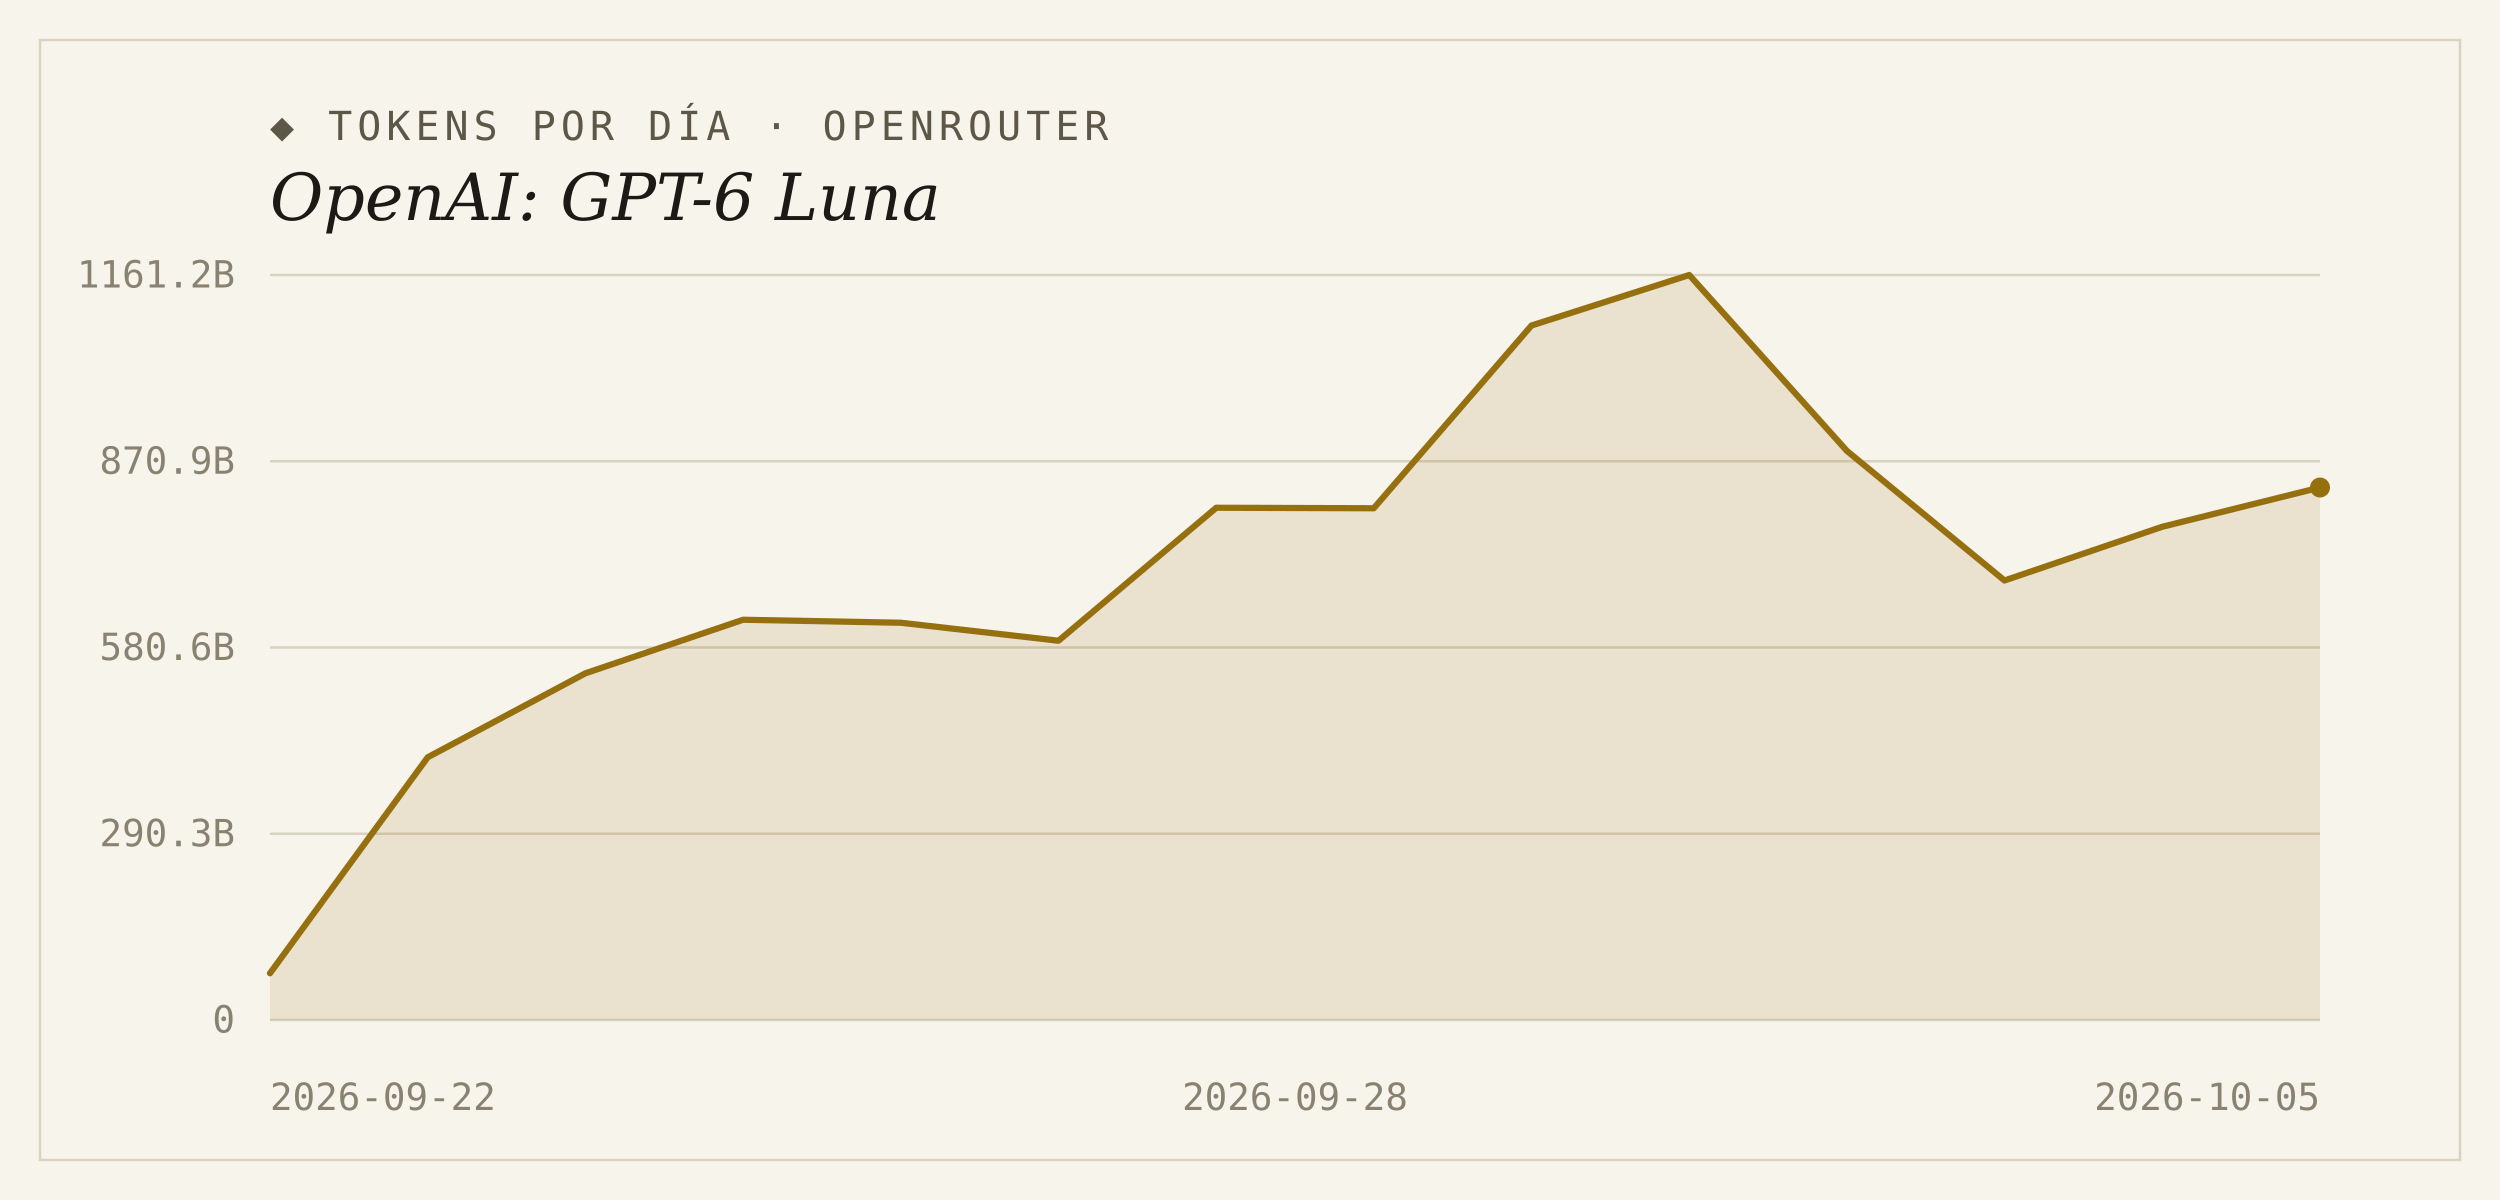
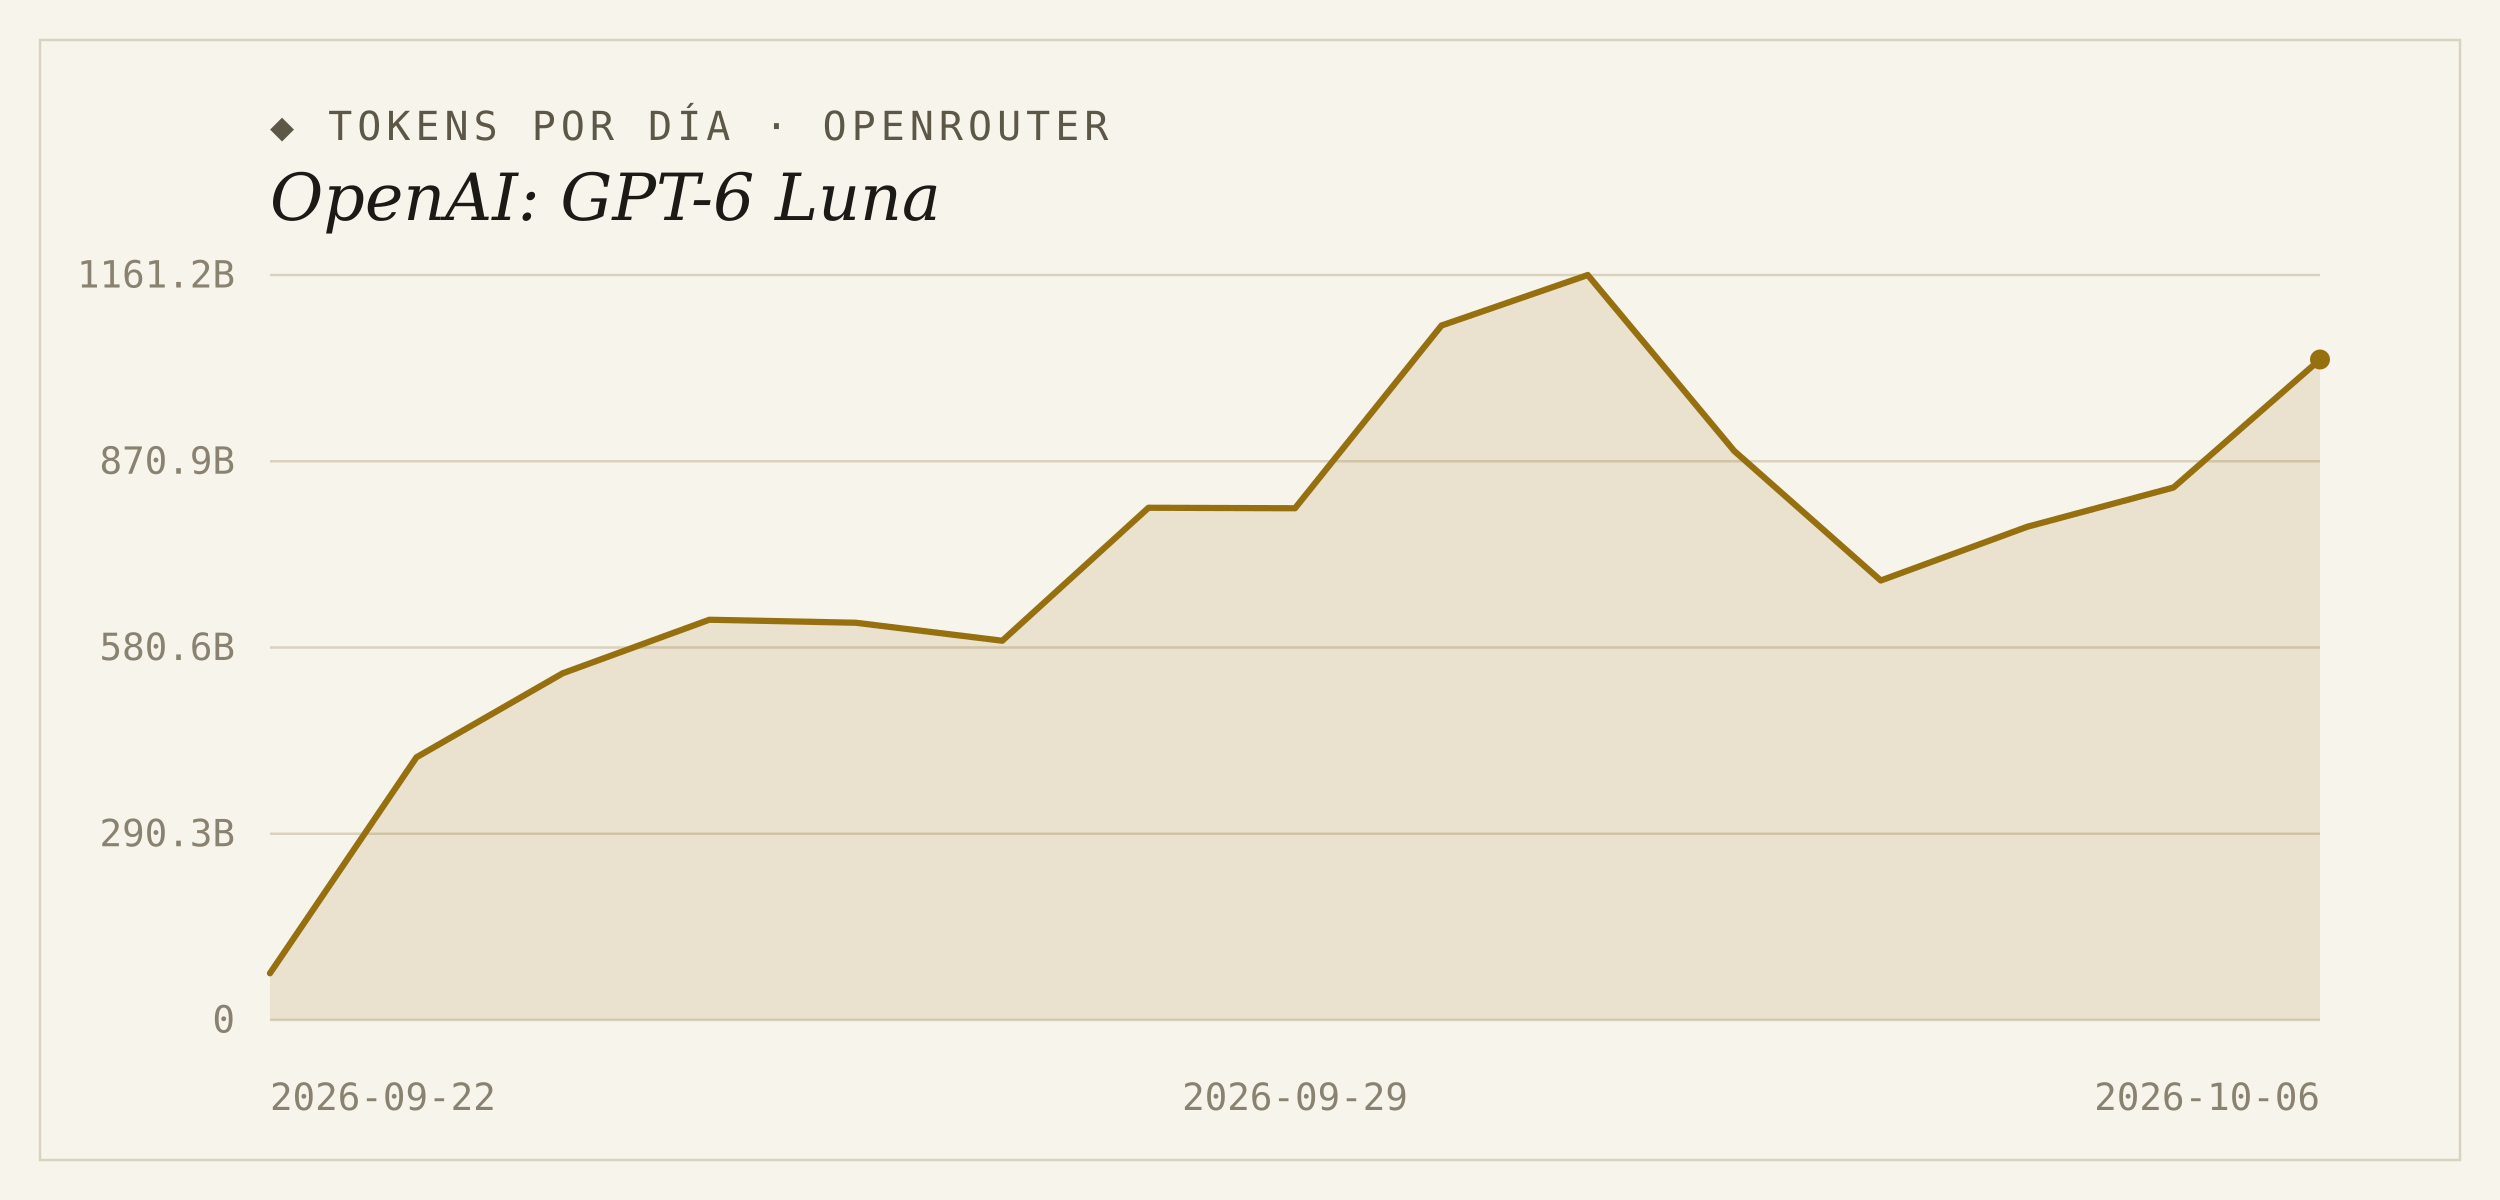
<svg xmlns="http://www.w3.org/2000/svg" width="1000" height="480" viewBox="0 0 1000 480">
  <rect width="1000" height="480" fill="#f7f4ec" />
  <rect x="16" y="16" width="968" height="448" fill="none" stroke="#d9d2bf" stroke-width="1" />
  <text x="108" y="56" font-family="'DejaVu Sans Mono', Consolas, monospace" font-size="16" letter-spacing="2" fill="#5d5748">◆ TOKENS POR DÍA · OPENROUTER</text>
  <text x="108" y="88" font-family="Georgia, 'DejaVu Serif', serif" font-size="26" font-style="italic" fill="#1c1a16">OpenAI: GPT-6 Luna</text>
  <line x1="108" y1="408.0" x2="928" y2="408.0" stroke="#d9d2bf" stroke-width="1" />
  <text x="94" y="413" text-anchor="end" font-family="'DejaVu Sans Mono', Consolas, monospace" font-size="15" fill="#8a8271">0</text>
  <line x1="108" y1="333.5" x2="928" y2="333.5" stroke="#d9d2bf" stroke-width="1" />
  <text x="94" y="338.5" text-anchor="end" font-family="'DejaVu Sans Mono', Consolas, monospace" font-size="15" fill="#8a8271">290.3B</text>
  <line x1="108" y1="259.0" x2="928" y2="259.0" stroke="#d9d2bf" stroke-width="1" />
  <text x="94" y="264" text-anchor="end" font-family="'DejaVu Sans Mono', Consolas, monospace" font-size="15" fill="#8a8271">580.6B</text>
  <line x1="108" y1="184.5" x2="928" y2="184.5" stroke="#d9d2bf" stroke-width="1" />
  <text x="94" y="189.5" text-anchor="end" font-family="'DejaVu Sans Mono', Consolas, monospace" font-size="15" fill="#8a8271">870.9B</text>
  <line x1="108" y1="110.0" x2="928" y2="110.0" stroke="#d9d2bf" stroke-width="1" />
  <text x="94" y="115" text-anchor="end" font-family="'DejaVu Sans Mono', Consolas, monospace" font-size="15" fill="#8a8271">1161.2B</text>
-   <path d="M 108,408.0 L 108.0,389.3 L 171.1,302.9 L 234.2,269.3 L 297.2,247.9 L 360.3,249.1 L 423.4,256.3 L 486.5,203.1 L 549.5,203.3 L 612.6,130.2 L 675.7,110.0 L 738.8,180.4 L 801.8,232.2 L 864.9,210.7 L 928.0,195.0 L 928.0,408.0 Z" fill="#96700f" fill-opacity="0.14" />
-   <polyline points="108.0,389.3 171.1,302.9 234.2,269.3 297.2,247.9 360.3,249.1 423.4,256.3 486.5,203.1 549.5,203.3 612.6,130.2 675.7,110.0 738.8,180.4 801.8,232.2 864.9,210.7 928.0,195.0" fill="none" stroke="#96700f" stroke-width="2.5" stroke-linejoin="round" stroke-linecap="round" />
-   <circle cx="928.0" cy="195.0" r="4" fill="#96700f" />
+   <path d="M 108,408.0 L 108.0,389.3 L 166.6,302.9 L 225.1,269.3 L 283.7,247.9 L 342.3,249.1 L 400.9,256.3 L 459.4,203.1 L 518.0,203.3 L 576.6,130.2 L 635.1,110.0 L 693.7,180.4 L 752.3,232.2 L 810.9,210.7 L 869.4,195.0 L 928.0,143.8 L 928.0,408.0 Z" fill="#96700f" fill-opacity="0.14" />
+   <polyline points="108.0,389.3 166.6,302.9 225.1,269.3 283.7,247.9 342.3,249.1 400.9,256.3 459.4,203.1 518.0,203.3 576.6,130.2 635.1,110.0 693.7,180.4 752.3,232.2 810.9,210.7 869.4,195.0 928.0,143.8" fill="none" stroke="#96700f" stroke-width="2.5" stroke-linejoin="round" stroke-linecap="round" />
+   <circle cx="928.0" cy="143.8" r="4" fill="#96700f" />
  <text x="108" y="444" text-anchor="start" font-family="'DejaVu Sans Mono', Consolas, monospace" font-size="15" fill="#8a8271">2026-09-22</text>
-   <text x="518" y="444" text-anchor="middle" font-family="'DejaVu Sans Mono', Consolas, monospace" font-size="15" fill="#8a8271">2026-09-28</text>
-   <text x="928" y="444" text-anchor="end" font-family="'DejaVu Sans Mono', Consolas, monospace" font-size="15" fill="#8a8271">2026-10-05</text>
+   <text x="518" y="444" text-anchor="middle" font-family="'DejaVu Sans Mono', Consolas, monospace" font-size="15" fill="#8a8271">2026-09-29</text>
+   <text x="928" y="444" text-anchor="end" font-family="'DejaVu Sans Mono', Consolas, monospace" font-size="15" fill="#8a8271">2026-10-06</text>
</svg>
